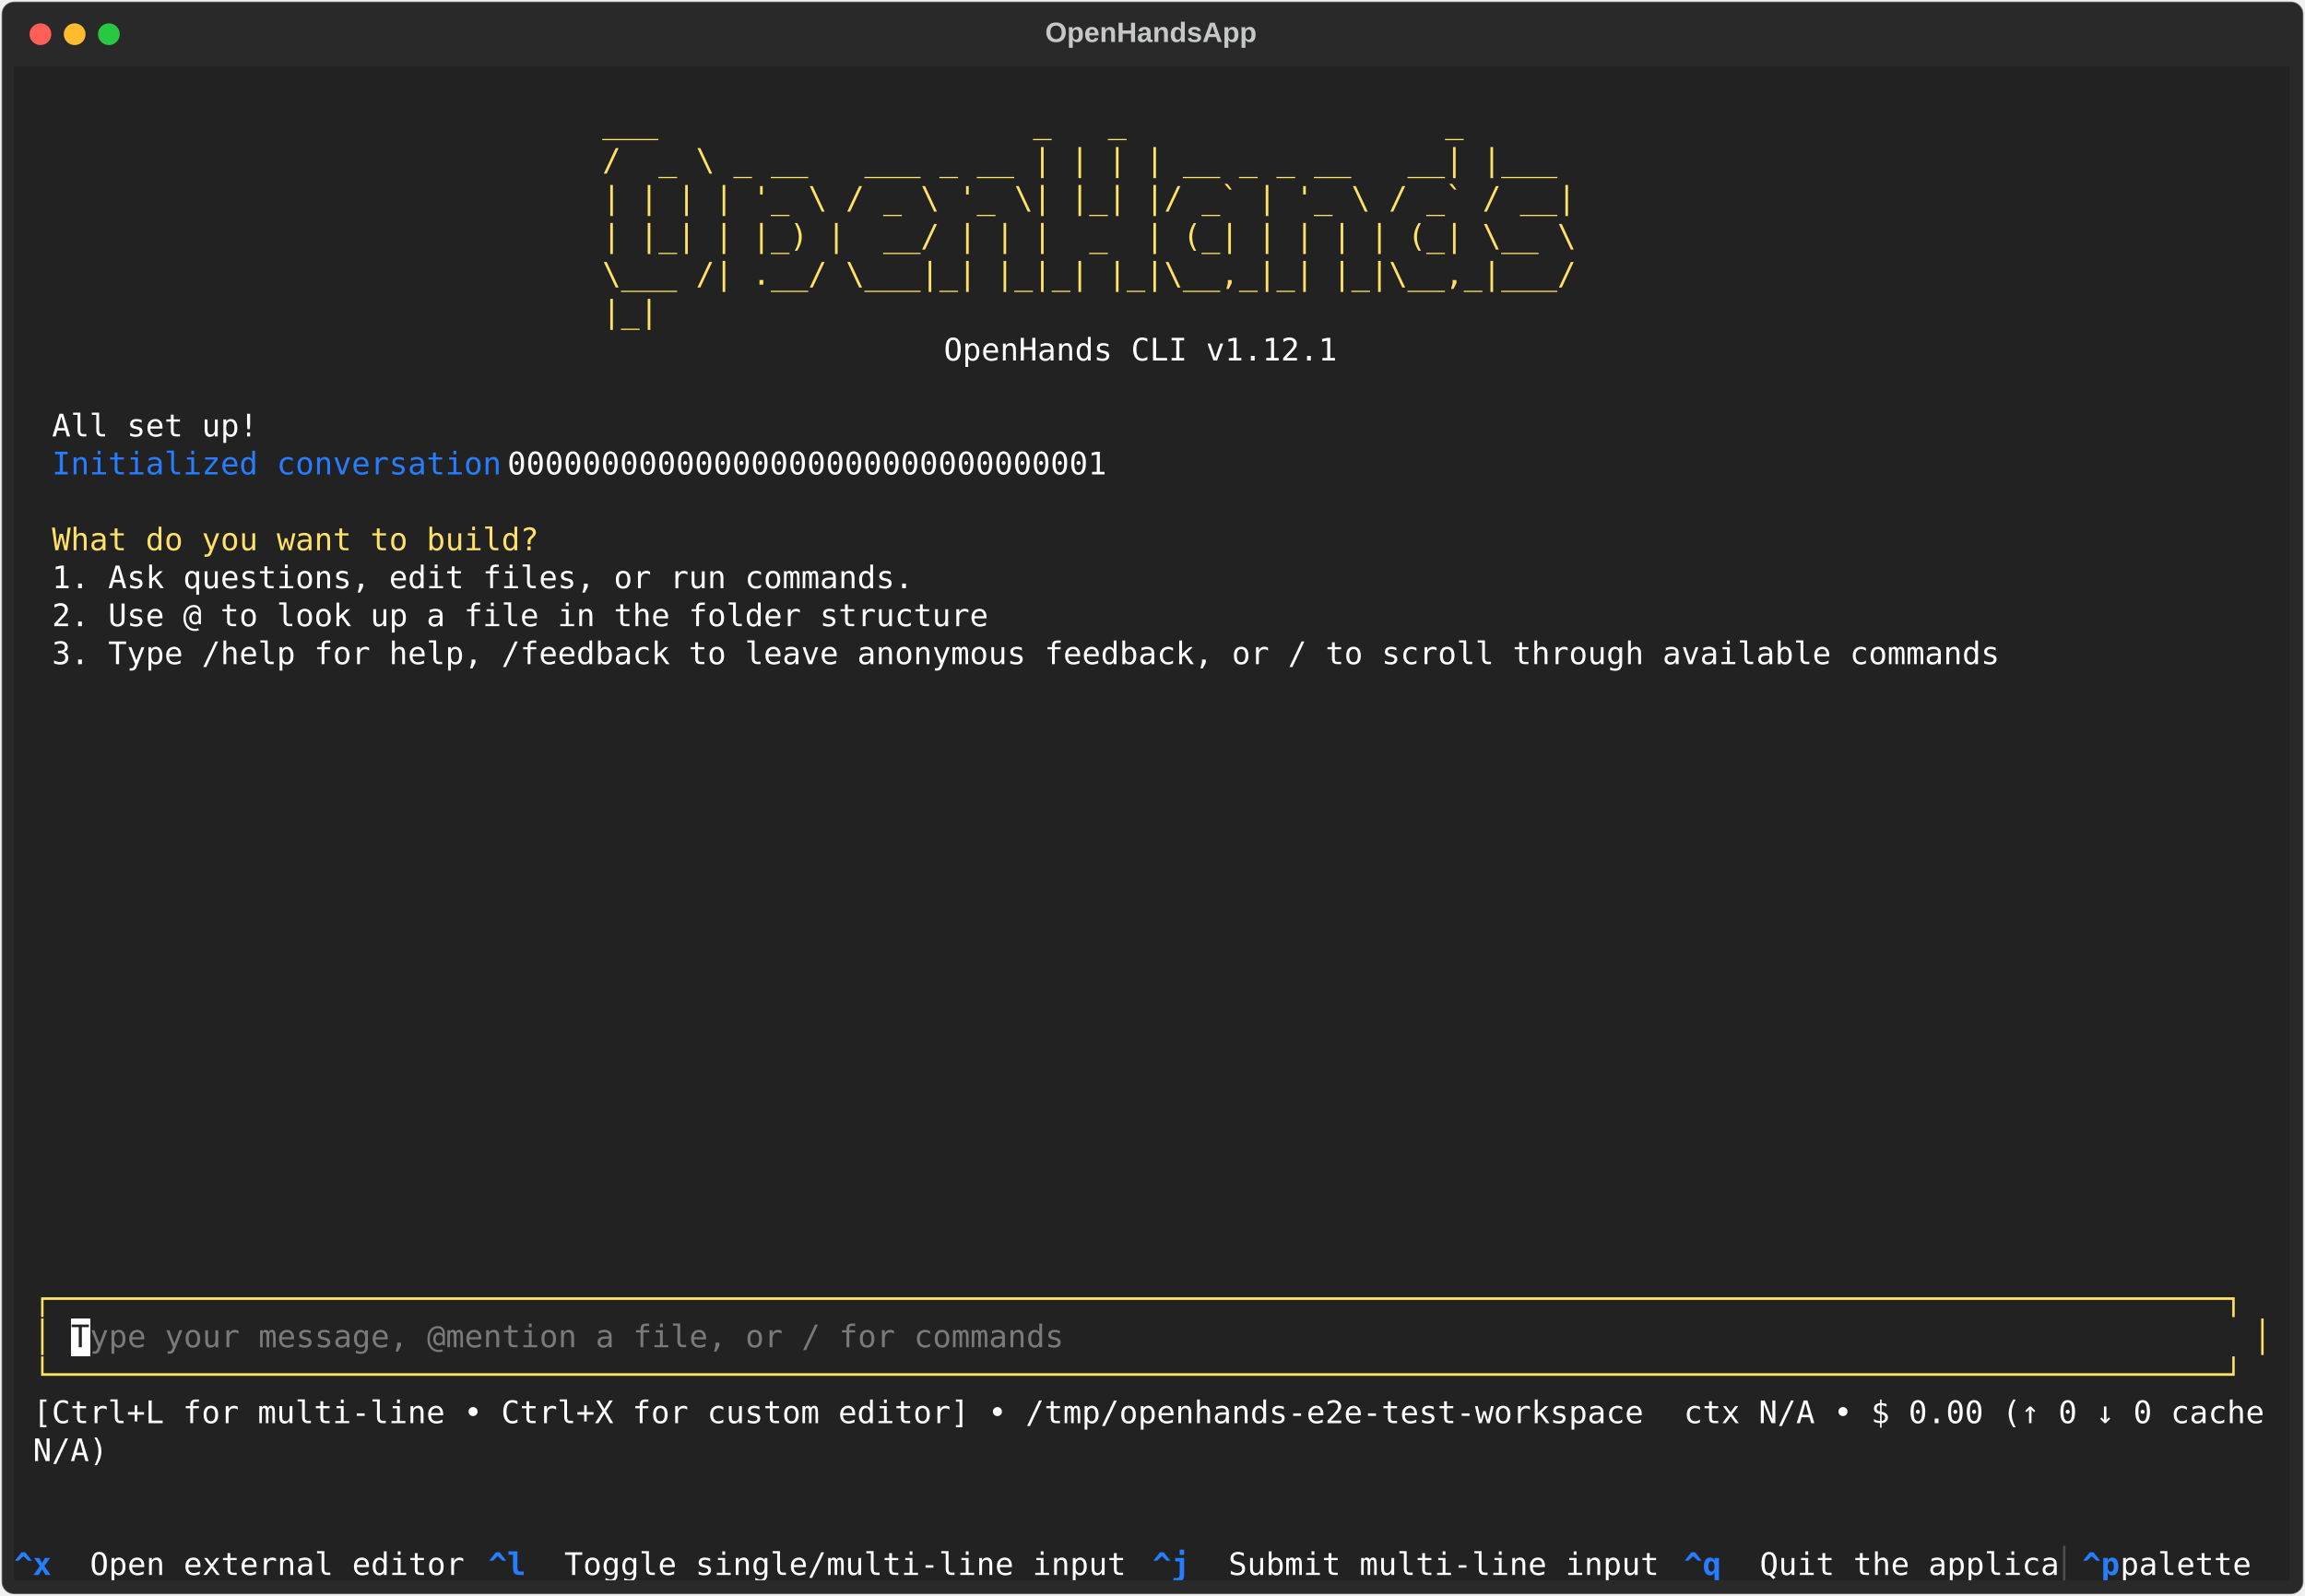
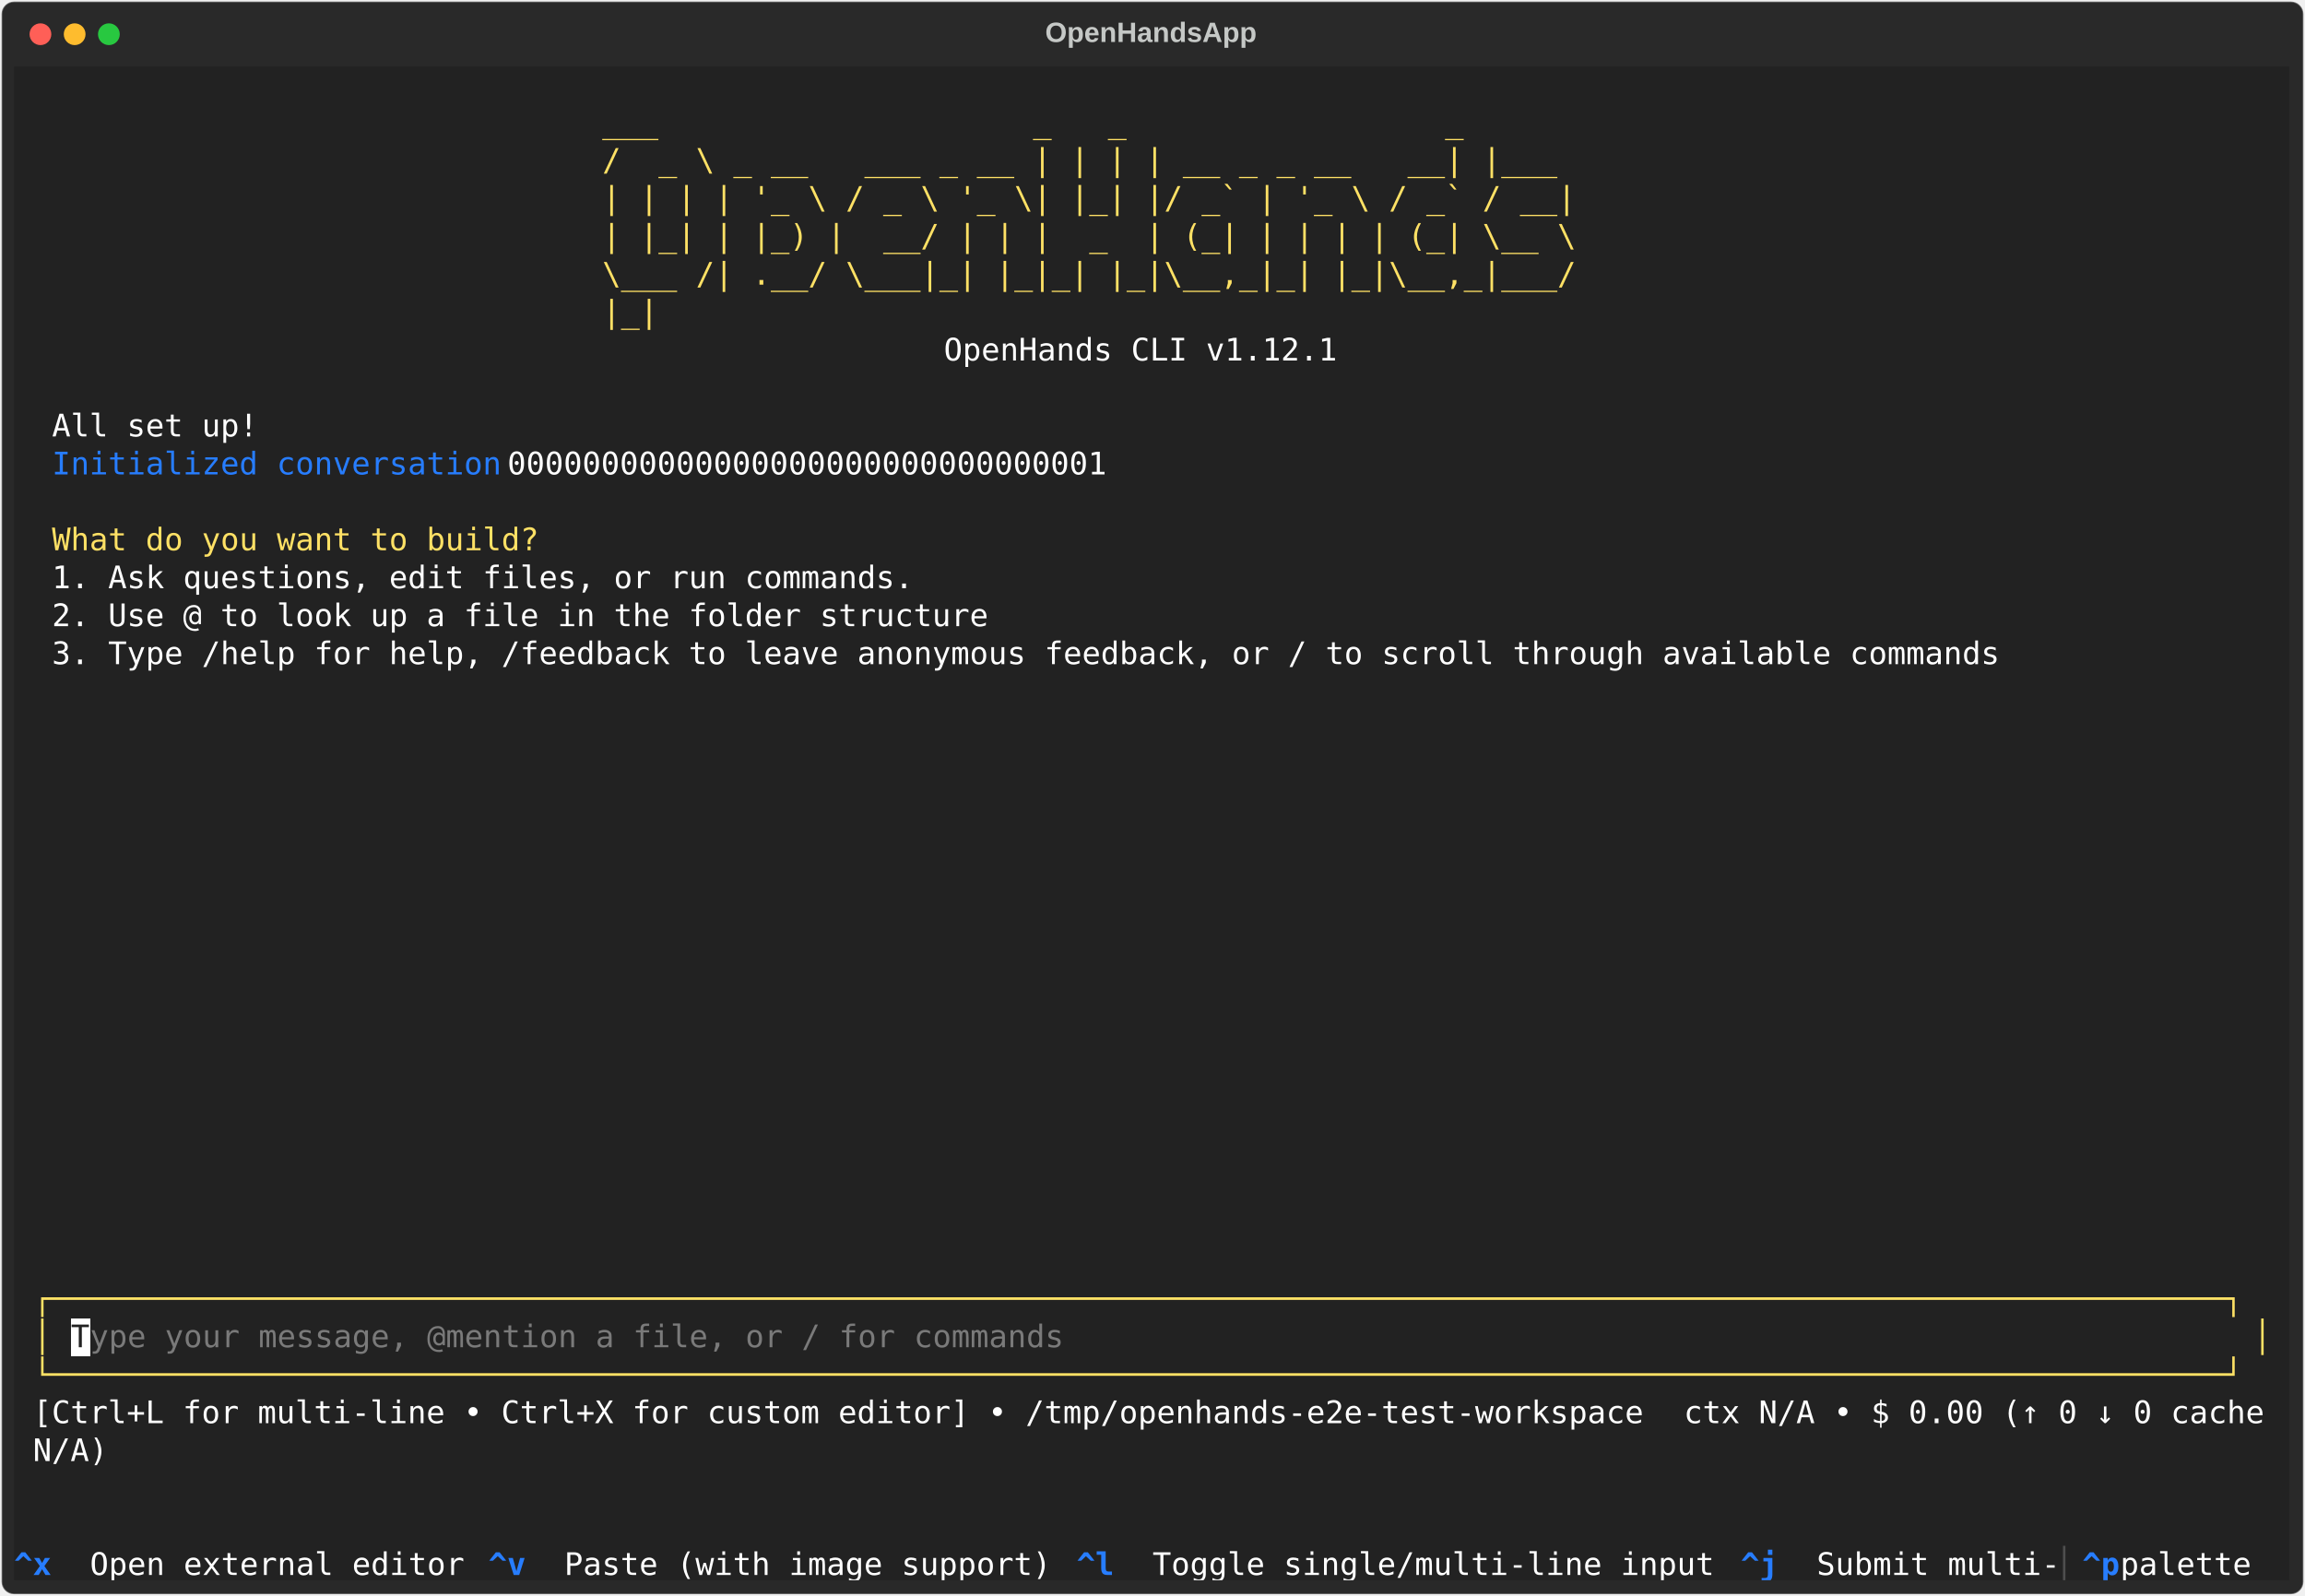
<svg xmlns="http://www.w3.org/2000/svg" class="rich-terminal" viewBox="0 0 1482 1026.0">
  <style>

    @font-face {
        font-family: "Fira Code";
        src: local("FiraCode-Regular"),
                url("https://cdnjs.cloudflare.com/ajax/libs/firacode/6.2.0/woff2/FiraCode-Regular.woff2") format("woff2"),
                url("https://cdnjs.cloudflare.com/ajax/libs/firacode/6.2.0/woff/FiraCode-Regular.woff") format("woff");
        font-style: normal;
        font-weight: 400;
    }
    @font-face {
        font-family: "Fira Code";
        src: local("FiraCode-Bold"),
                url("https://cdnjs.cloudflare.com/ajax/libs/firacode/6.2.0/woff2/FiraCode-Bold.woff2") format("woff2"),
                url("https://cdnjs.cloudflare.com/ajax/libs/firacode/6.2.0/woff/FiraCode-Bold.woff") format("woff");
        font-style: bold;
        font-weight: 700;
    }

    .terminal-matrix {
        font-family: Fira Code, monospace;
        font-size: 20px;
        line-height: 24.4px;
        font-variant-east-asian: full-width;
    }

    .terminal-title {
        font-size: 18px;
        font-weight: bold;
        font-family: arial;
    }

    .terminal-r1 { fill: #c5c8c6 }
.terminal-r2 { fill: #ffe165 }
.terminal-r3 { fill: #ffffff }
.terminal-r4 { fill: #277dff }
.terminal-r5 { fill: #fee165 }
.terminal-r6 { fill: #222222 }
.terminal-r7 { fill: #7a7a7a }
.terminal-r8 { fill: #277dff;font-weight: bold }
.terminal-r9 { fill: #4e4e4e }
    </style>
  <defs>
    <clipPath id="terminal-clip-terminal">
      <rect x="0" y="0" width="1463.0" height="975.0" />
    </clipPath>
    <clipPath id="terminal-line-0">
      <rect x="0" y="1.5" width="1464" height="24.65" />
    </clipPath>
    <clipPath id="terminal-line-1">
      <rect x="0" y="25.9" width="1464" height="24.65" />
    </clipPath>
    <clipPath id="terminal-line-2">
      <rect x="0" y="50.3" width="1464" height="24.65" />
    </clipPath>
    <clipPath id="terminal-line-3">
      <rect x="0" y="74.7" width="1464" height="24.65" />
    </clipPath>
    <clipPath id="terminal-line-4">
      <rect x="0" y="99.1" width="1464" height="24.65" />
    </clipPath>
    <clipPath id="terminal-line-5">
      <rect x="0" y="123.5" width="1464" height="24.65" />
    </clipPath>
    <clipPath id="terminal-line-6">
      <rect x="0" y="147.9" width="1464" height="24.65" />
    </clipPath>
    <clipPath id="terminal-line-7">
      <rect x="0" y="172.3" width="1464" height="24.65" />
    </clipPath>
    <clipPath id="terminal-line-8">
      <rect x="0" y="196.7" width="1464" height="24.65" />
    </clipPath>
    <clipPath id="terminal-line-9">
      <rect x="0" y="221.1" width="1464" height="24.65" />
    </clipPath>
    <clipPath id="terminal-line-10">
      <rect x="0" y="245.5" width="1464" height="24.65" />
    </clipPath>
    <clipPath id="terminal-line-11">
      <rect x="0" y="269.9" width="1464" height="24.65" />
    </clipPath>
    <clipPath id="terminal-line-12">
      <rect x="0" y="294.3" width="1464" height="24.65" />
    </clipPath>
    <clipPath id="terminal-line-13">
      <rect x="0" y="318.7" width="1464" height="24.65" />
    </clipPath>
    <clipPath id="terminal-line-14">
      <rect x="0" y="343.1" width="1464" height="24.65" />
    </clipPath>
    <clipPath id="terminal-line-15">
      <rect x="0" y="367.5" width="1464" height="24.65" />
    </clipPath>
    <clipPath id="terminal-line-16">
      <rect x="0" y="391.9" width="1464" height="24.65" />
    </clipPath>
    <clipPath id="terminal-line-17">
      <rect x="0" y="416.3" width="1464" height="24.65" />
    </clipPath>
    <clipPath id="terminal-line-18">
      <rect x="0" y="440.7" width="1464" height="24.65" />
    </clipPath>
    <clipPath id="terminal-line-19">
      <rect x="0" y="465.1" width="1464" height="24.65" />
    </clipPath>
    <clipPath id="terminal-line-20">
      <rect x="0" y="489.5" width="1464" height="24.65" />
    </clipPath>
    <clipPath id="terminal-line-21">
      <rect x="0" y="513.9" width="1464" height="24.65" />
    </clipPath>
    <clipPath id="terminal-line-22">
      <rect x="0" y="538.3" width="1464" height="24.65" />
    </clipPath>
    <clipPath id="terminal-line-23">
      <rect x="0" y="562.7" width="1464" height="24.65" />
    </clipPath>
    <clipPath id="terminal-line-24">
      <rect x="0" y="587.1" width="1464" height="24.65" />
    </clipPath>
    <clipPath id="terminal-line-25">
      <rect x="0" y="611.5" width="1464" height="24.65" />
    </clipPath>
    <clipPath id="terminal-line-26">
      <rect x="0" y="635.9" width="1464" height="24.65" />
    </clipPath>
    <clipPath id="terminal-line-27">
      <rect x="0" y="660.3" width="1464" height="24.65" />
    </clipPath>
    <clipPath id="terminal-line-28">
      <rect x="0" y="684.7" width="1464" height="24.65" />
    </clipPath>
    <clipPath id="terminal-line-29">
      <rect x="0" y="709.1" width="1464" height="24.65" />
    </clipPath>
    <clipPath id="terminal-line-30">
      <rect x="0" y="733.5" width="1464" height="24.65" />
    </clipPath>
    <clipPath id="terminal-line-31">
      <rect x="0" y="757.9" width="1464" height="24.65" />
    </clipPath>
    <clipPath id="terminal-line-32">
      <rect x="0" y="782.3" width="1464" height="24.65" />
    </clipPath>
    <clipPath id="terminal-line-33">
      <rect x="0" y="806.7" width="1464" height="24.65" />
    </clipPath>
    <clipPath id="terminal-line-34">
      <rect x="0" y="831.1" width="1464" height="24.65" />
    </clipPath>
    <clipPath id="terminal-line-35">
      <rect x="0" y="855.5" width="1464" height="24.65" />
    </clipPath>
    <clipPath id="terminal-line-36">
      <rect x="0" y="879.9" width="1464" height="24.65" />
    </clipPath>
    <clipPath id="terminal-line-37">
      <rect x="0" y="904.3" width="1464" height="24.65" />
    </clipPath>
    <clipPath id="terminal-line-38">
      <rect x="0" y="928.7" width="1464" height="24.65" />
    </clipPath>
  </defs>
  <rect fill="#292929" stroke="rgba(255,255,255,0.35)" stroke-width="1" x="1" y="1" width="1480" height="1024" rx="8" />
  <text class="terminal-title" fill="#c5c8c6" text-anchor="middle" x="740" y="27">OpenHandsApp</text>
  <g transform="translate(26,22)">
    <circle cx="0" cy="0" r="7" fill="#ff5f57" />
    <circle cx="22" cy="0" r="7" fill="#febc2e" />
    <circle cx="44" cy="0" r="7" fill="#28c840" />
  </g>
  <g transform="translate(9, 41)" clip-path="url(#terminal-clip-terminal)">
    <rect fill="#222222" x="0" y="1.5" width="1464" height="24.65" shape-rendering="crispEdges" />
    <rect fill="#222222" x="0" y="25.9" width="378.2" height="24.65" shape-rendering="crispEdges" />
    <rect fill="#222222" x="378.2" y="25.9" width="695.4" height="24.65" shape-rendering="crispEdges" />
    <rect fill="#222222" x="1073.6" y="25.9" width="390.4" height="24.65" shape-rendering="crispEdges" />
    <rect fill="#222222" x="0" y="50.3" width="378.2" height="24.65" shape-rendering="crispEdges" />
    <rect fill="#222222" x="378.2" y="50.3" width="695.4" height="24.65" shape-rendering="crispEdges" />
    <rect fill="#222222" x="1073.6" y="50.3" width="390.4" height="24.65" shape-rendering="crispEdges" />
    <rect fill="#222222" x="0" y="74.7" width="378.2" height="24.65" shape-rendering="crispEdges" />
    <rect fill="#222222" x="378.2" y="74.7" width="695.4" height="24.65" shape-rendering="crispEdges" />
    <rect fill="#222222" x="1073.6" y="74.7" width="390.4" height="24.65" shape-rendering="crispEdges" />
    <rect fill="#222222" x="0" y="99.1" width="378.2" height="24.65" shape-rendering="crispEdges" />
    <rect fill="#222222" x="378.2" y="99.1" width="695.4" height="24.65" shape-rendering="crispEdges" />
    <rect fill="#222222" x="1073.6" y="99.1" width="390.4" height="24.65" shape-rendering="crispEdges" />
    <rect fill="#222222" x="0" y="123.5" width="378.2" height="24.65" shape-rendering="crispEdges" />
    <rect fill="#222222" x="378.2" y="123.5" width="695.4" height="24.65" shape-rendering="crispEdges" />
    <rect fill="#222222" x="1073.6" y="123.5" width="390.4" height="24.65" shape-rendering="crispEdges" />
    <rect fill="#222222" x="0" y="147.9" width="378.2" height="24.65" shape-rendering="crispEdges" />
    <rect fill="#222222" x="378.2" y="147.9" width="695.4" height="24.65" shape-rendering="crispEdges" />
    <rect fill="#222222" x="1073.6" y="147.9" width="390.4" height="24.65" shape-rendering="crispEdges" />
    <rect fill="#222222" x="0" y="172.3" width="597.8" height="24.65" shape-rendering="crispEdges" />
    <rect fill="#222222" x="597.8" y="172.3" width="256.2" height="24.65" shape-rendering="crispEdges" />
    <rect fill="#222222" x="854" y="172.3" width="610" height="24.65" shape-rendering="crispEdges" />
    <rect fill="#222222" x="0" y="196.7" width="1464" height="24.65" shape-rendering="crispEdges" />
    <rect fill="#222222" x="0" y="221.1" width="24.4" height="24.65" shape-rendering="crispEdges" />
    <rect fill="#222222" x="24.4" y="221.1" width="134.2" height="24.65" shape-rendering="crispEdges" />
    <rect fill="#222222" x="158.6" y="221.1" width="1305.4" height="24.65" shape-rendering="crispEdges" />
    <rect fill="#222222" x="0" y="245.5" width="24.4" height="24.65" shape-rendering="crispEdges" />
    <rect fill="#222222" x="24.4" y="245.5" width="292.8" height="24.65" shape-rendering="crispEdges" />
    <rect fill="#222222" x="317.2" y="245.5" width="402.6" height="24.65" shape-rendering="crispEdges" />
    <rect fill="#222222" x="719.8" y="245.5" width="744.2" height="24.65" shape-rendering="crispEdges" />
    <rect fill="#222222" x="0" y="269.9" width="1464" height="24.65" shape-rendering="crispEdges" />
    <rect fill="#222222" x="0" y="294.3" width="24.4" height="24.65" shape-rendering="crispEdges" />
    <rect fill="#222222" x="24.4" y="294.3" width="317.2" height="24.65" shape-rendering="crispEdges" />
    <rect fill="#222222" x="341.6" y="294.3" width="1122.4" height="24.65" shape-rendering="crispEdges" />
    <rect fill="#222222" x="0" y="318.7" width="24.4" height="24.65" shape-rendering="crispEdges" />
    <rect fill="#222222" x="24.4" y="318.7" width="561.2" height="24.65" shape-rendering="crispEdges" />
    <rect fill="#222222" x="585.6" y="318.7" width="878.4" height="24.65" shape-rendering="crispEdges" />
    <rect fill="#222222" x="0" y="343.1" width="24.4" height="24.65" shape-rendering="crispEdges" />
    <rect fill="#222222" x="24.4" y="343.1" width="610" height="24.65" shape-rendering="crispEdges" />
    <rect fill="#222222" x="634.4" y="343.1" width="829.6" height="24.65" shape-rendering="crispEdges" />
    <rect fill="#222222" x="0" y="367.5" width="24.4" height="24.65" shape-rendering="crispEdges" />
    <rect fill="#222222" x="24.4" y="367.5" width="1268.8" height="24.65" shape-rendering="crispEdges" />
    <rect fill="#222222" x="1293.2" y="367.5" width="170.8" height="24.65" shape-rendering="crispEdges" />
    <rect fill="#222222" x="0" y="391.9" width="1464" height="24.65" shape-rendering="crispEdges" />
    <rect fill="#222222" x="0" y="416.3" width="1464" height="24.65" shape-rendering="crispEdges" />
    <rect fill="#222222" x="0" y="440.7" width="1464" height="24.65" shape-rendering="crispEdges" />
    <rect fill="#222222" x="0" y="465.1" width="1464" height="24.65" shape-rendering="crispEdges" />
    <rect fill="#222222" x="0" y="489.5" width="1464" height="24.65" shape-rendering="crispEdges" />
    <rect fill="#222222" x="0" y="513.9" width="1464" height="24.65" shape-rendering="crispEdges" />
    <rect fill="#222222" x="0" y="538.3" width="1464" height="24.65" shape-rendering="crispEdges" />
    <rect fill="#222222" x="0" y="562.7" width="1464" height="24.65" shape-rendering="crispEdges" />
    <rect fill="#222222" x="0" y="587.1" width="1464" height="24.65" shape-rendering="crispEdges" />
    <rect fill="#222222" x="0" y="611.5" width="1464" height="24.65" shape-rendering="crispEdges" />
    <rect fill="#222222" x="0" y="635.9" width="1464" height="24.65" shape-rendering="crispEdges" />
    <rect fill="#222222" x="0" y="660.3" width="1464" height="24.65" shape-rendering="crispEdges" />
    <rect fill="#222222" x="0" y="684.7" width="1464" height="24.65" shape-rendering="crispEdges" />
    <rect fill="#222222" x="0" y="709.1" width="1464" height="24.65" shape-rendering="crispEdges" />
    <rect fill="#222222" x="0" y="733.5" width="1464" height="24.65" shape-rendering="crispEdges" />
    <rect fill="#222222" x="0" y="757.9" width="12.2" height="24.65" shape-rendering="crispEdges" />
    <rect fill="#222222" x="12.2" y="757.9" width="12.2" height="24.65" shape-rendering="crispEdges" />
    <rect fill="#222222" x="24.4" y="757.9" width="1439.6" height="24.65" shape-rendering="crispEdges" />
    <rect fill="#222222" x="0" y="782.3" width="12.2" height="24.65" shape-rendering="crispEdges" />
    <rect fill="#222222" x="12.2" y="782.3" width="1439.6" height="24.65" shape-rendering="crispEdges" />
    <rect fill="#222222" x="1451.8" y="782.3" width="12.2" height="24.65" shape-rendering="crispEdges" />
    <rect fill="#222222" x="0" y="806.7" width="12.2" height="24.65" shape-rendering="crispEdges" />
    <rect fill="#222222" x="12.2" y="806.7" width="12.2" height="24.65" shape-rendering="crispEdges" />
    <rect fill="#222222" x="24.4" y="806.7" width="12.2" height="24.65" shape-rendering="crispEdges" />
    <rect fill="#ffffff" x="36.6" y="806.7" width="12.2" height="24.65" shape-rendering="crispEdges" />
    <rect fill="#222222" x="48.8" y="806.7" width="634.4" height="24.65" shape-rendering="crispEdges" />
    <rect fill="#222222" x="683.2" y="806.7" width="756.4" height="24.65" shape-rendering="crispEdges" />
    <rect fill="#222222" x="1439.6" y="806.7" width="12.2" height="24.65" shape-rendering="crispEdges" />
    <rect fill="#222222" x="1451.8" y="806.7" width="12.2" height="24.65" shape-rendering="crispEdges" />
    <rect fill="#222222" x="0" y="831.1" width="12.2" height="24.65" shape-rendering="crispEdges" />
    <rect fill="#222222" x="12.2" y="831.1" width="1439.6" height="24.65" shape-rendering="crispEdges" />
    <rect fill="#222222" x="1451.8" y="831.1" width="12.2" height="24.65" shape-rendering="crispEdges" />
    <rect fill="#222222" x="0" y="855.5" width="12.2" height="24.65" shape-rendering="crispEdges" />
    <rect fill="#222222" x="12.2" y="855.5" width="1061.4" height="24.65" shape-rendering="crispEdges" />
    <rect fill="#222222" x="1073.6" y="855.5" width="378.2" height="24.65" shape-rendering="crispEdges" />
    <rect fill="#222222" x="1451.8" y="855.5" width="12.2" height="24.65" shape-rendering="crispEdges" />
    <rect fill="#222222" x="0" y="879.9" width="12.2" height="24.65" shape-rendering="crispEdges" />
    <rect fill="#222222" x="12.2" y="879.9" width="48.8" height="24.65" shape-rendering="crispEdges" />
    <rect fill="#222222" x="61" y="879.9" width="1403" height="24.65" shape-rendering="crispEdges" />
    <rect fill="#222222" x="0" y="904.3" width="1464" height="24.65" shape-rendering="crispEdges" />
    <rect fill="#222222" x="0" y="928.7" width="1464" height="24.65" shape-rendering="crispEdges" />
    <rect fill="#222222" x="0" y="953.1" width="48.8" height="24.65" shape-rendering="crispEdges" />
    <rect fill="#222222" x="48.8" y="953.1" width="256.2" height="24.65" shape-rendering="crispEdges" />
    <rect fill="#222222" x="305" y="953.1" width="48.8" height="24.65" shape-rendering="crispEdges" />
-     <rect fill="#222222" x="353.8" y="953.1" width="378.2" height="24.65" shape-rendering="crispEdges" />
-     <rect fill="#222222" x="732" y="953.1" width="48.8" height="24.65" shape-rendering="crispEdges" />
-     <rect fill="#222222" x="780.8" y="953.1" width="292.8" height="24.65" shape-rendering="crispEdges" />
-     <rect fill="#222222" x="1073.6" y="953.1" width="48.8" height="24.65" shape-rendering="crispEdges" />
-     <rect fill="#222222" x="1122.4" y="953.1" width="195.2" height="24.65" shape-rendering="crispEdges" />
+     <rect fill="#222222" x="353.8" y="953.1" width="329.4" height="24.65" shape-rendering="crispEdges" />
+     <rect fill="#222222" x="683.2" y="953.1" width="48.8" height="24.65" shape-rendering="crispEdges" />
+     <rect fill="#222222" x="732" y="953.1" width="378.2" height="24.65" shape-rendering="crispEdges" />
+     <rect fill="#222222" x="1110.2" y="953.1" width="48.8" height="24.65" shape-rendering="crispEdges" />
+     <rect fill="#222222" x="1159" y="953.1" width="158.6" height="24.65" shape-rendering="crispEdges" />
    <rect fill="#222222" x="1317.6" y="953.1" width="12.2" height="24.65" shape-rendering="crispEdges" />
    <rect fill="#222222" x="1329.8" y="953.1" width="24.4" height="24.65" shape-rendering="crispEdges" />
    <rect fill="#222222" x="1354.2" y="953.1" width="97.6" height="24.65" shape-rendering="crispEdges" />
    <rect fill="#222222" x="1451.8" y="953.1" width="12.2" height="24.65" shape-rendering="crispEdges" />
    <g class="terminal-matrix">
      <text class="terminal-r1" x="1464" y="20" textLength="12.2" clip-path="url(#terminal-line-0)">
</text>
      <text class="terminal-r2" x="378.2" y="44.4" textLength="695.4" clip-path="url(#terminal-line-1)">     ___                    _   _                 _      </text>
      <text class="terminal-r1" x="1464" y="44.4" textLength="12.2" clip-path="url(#terminal-line-1)">
</text>
      <text class="terminal-r2" x="378.2" y="68.8" textLength="695.4" clip-path="url(#terminal-line-2)">    /  _ \ _ __   ___ _ __ | | | | __ _ _ __   __| |___  </text>
      <text class="terminal-r1" x="1464" y="68.8" textLength="12.2" clip-path="url(#terminal-line-2)">
</text>
      <text class="terminal-r2" x="378.2" y="93.2" textLength="695.4" clip-path="url(#terminal-line-3)">    | | | | '_ \ / _ \ '_ \| |_| |/ _` | '_ \ / _` / __| </text>
      <text class="terminal-r1" x="1464" y="93.2" textLength="12.2" clip-path="url(#terminal-line-3)">
</text>
      <text class="terminal-r2" x="378.2" y="117.6" textLength="695.4" clip-path="url(#terminal-line-4)">    | |_| | |_) |  __/ | | |  _  | (_| | | | | (_| \__ \ </text>
      <text class="terminal-r1" x="1464" y="117.6" textLength="12.2" clip-path="url(#terminal-line-4)">
</text>
      <text class="terminal-r2" x="378.2" y="142" textLength="695.4" clip-path="url(#terminal-line-5)">    \___ /| .__/ \___|_| |_|_| |_|\__,_|_| |_|\__,_|___/ </text>
      <text class="terminal-r1" x="1464" y="142" textLength="12.2" clip-path="url(#terminal-line-5)">
</text>
      <text class="terminal-r2" x="378.2" y="166.4" textLength="695.4" clip-path="url(#terminal-line-6)">          |_|                                            </text>
      <text class="terminal-r1" x="1464" y="166.4" textLength="12.2" clip-path="url(#terminal-line-6)">
</text>
      <text class="terminal-r3" x="597.8" y="190.8" textLength="256.2" clip-path="url(#terminal-line-7)">OpenHands CLI v1.12.1</text>
      <text class="terminal-r1" x="1464" y="190.8" textLength="12.2" clip-path="url(#terminal-line-7)">
</text>
      <text class="terminal-r1" x="1464" y="215.2" textLength="12.2" clip-path="url(#terminal-line-8)">
</text>
      <text class="terminal-r3" x="24.4" y="239.6" textLength="134.2" clip-path="url(#terminal-line-9)">All set up!</text>
      <text class="terminal-r1" x="1464" y="239.6" textLength="12.2" clip-path="url(#terminal-line-9)">
</text>
      <text class="terminal-r4" x="24.4" y="264" textLength="292.8" clip-path="url(#terminal-line-10)">Initialized conversation</text>
      <text class="terminal-r3" x="317.2" y="264" textLength="402.6" clip-path="url(#terminal-line-10)"> 00000000000000000000000000000001</text>
      <text class="terminal-r1" x="1464" y="264" textLength="12.2" clip-path="url(#terminal-line-10)">
</text>
      <text class="terminal-r1" x="1464" y="288.4" textLength="12.2" clip-path="url(#terminal-line-11)">
</text>
      <text class="terminal-r2" x="24.4" y="312.8" textLength="317.2" clip-path="url(#terminal-line-12)">What do you want to build?</text>
      <text class="terminal-r1" x="1464" y="312.8" textLength="12.2" clip-path="url(#terminal-line-12)">
</text>
      <text class="terminal-r3" x="24.4" y="337.2" textLength="561.2" clip-path="url(#terminal-line-13)">1. Ask questions, edit files, or run commands.</text>
      <text class="terminal-r1" x="1464" y="337.2" textLength="12.2" clip-path="url(#terminal-line-13)">
</text>
      <text class="terminal-r3" x="24.4" y="361.6" textLength="610" clip-path="url(#terminal-line-14)">2. Use @ to look up a file in the folder structure</text>
      <text class="terminal-r1" x="1464" y="361.6" textLength="12.2" clip-path="url(#terminal-line-14)">
</text>
      <text class="terminal-r3" x="24.4" y="386" textLength="1268.8" clip-path="url(#terminal-line-15)">3. Type /help for help, /feedback to leave anonymous feedback, or / to scroll through available commands</text>
      <text class="terminal-r1" x="1464" y="386" textLength="12.2" clip-path="url(#terminal-line-15)">
</text>
      <text class="terminal-r1" x="1464" y="410.4" textLength="12.2" clip-path="url(#terminal-line-16)">
</text>
      <text class="terminal-r1" x="1464" y="434.8" textLength="12.2" clip-path="url(#terminal-line-17)">
</text>
      <text class="terminal-r1" x="1464" y="459.2" textLength="12.2" clip-path="url(#terminal-line-18)">
</text>
      <text class="terminal-r1" x="1464" y="483.6" textLength="12.2" clip-path="url(#terminal-line-19)">
</text>
      <text class="terminal-r1" x="1464" y="508" textLength="12.2" clip-path="url(#terminal-line-20)">
</text>
      <text class="terminal-r1" x="1464" y="532.4" textLength="12.2" clip-path="url(#terminal-line-21)">
</text>
      <text class="terminal-r1" x="1464" y="556.8" textLength="12.2" clip-path="url(#terminal-line-22)">
</text>
      <text class="terminal-r1" x="1464" y="581.2" textLength="12.2" clip-path="url(#terminal-line-23)">
</text>
      <text class="terminal-r1" x="1464" y="605.6" textLength="12.2" clip-path="url(#terminal-line-24)">
</text>
      <text class="terminal-r1" x="1464" y="630" textLength="12.2" clip-path="url(#terminal-line-25)">
</text>
      <text class="terminal-r1" x="1464" y="654.4" textLength="12.2" clip-path="url(#terminal-line-26)">
</text>
      <text class="terminal-r1" x="1464" y="678.8" textLength="12.2" clip-path="url(#terminal-line-27)">
</text>
      <text class="terminal-r1" x="1464" y="703.2" textLength="12.2" clip-path="url(#terminal-line-28)">
</text>
      <text class="terminal-r1" x="1464" y="727.6" textLength="12.2" clip-path="url(#terminal-line-29)">
</text>
      <text class="terminal-r1" x="1464" y="752" textLength="12.2" clip-path="url(#terminal-line-30)">
</text>
      <text class="terminal-r1" x="1464" y="776.4" textLength="12.2" clip-path="url(#terminal-line-31)">
</text>
      <text class="terminal-r5" x="12.2" y="800.8" textLength="1439.6" clip-path="url(#terminal-line-32)">┌────────────────────────────────────────────────────────────────────────────────────────────────────────────────────┐</text>
      <text class="terminal-r1" x="1464" y="800.8" textLength="12.2" clip-path="url(#terminal-line-32)">
</text>
      <text class="terminal-r5" x="12.2" y="825.2" textLength="12.2" clip-path="url(#terminal-line-33)">│</text>
      <text class="terminal-r6" x="36.6" y="825.2" textLength="12.2" clip-path="url(#terminal-line-33)">T</text>
      <text class="terminal-r7" x="48.8" y="825.2" textLength="634.4" clip-path="url(#terminal-line-33)">ype your message, @mention a file, or / for commands</text>
      <text class="terminal-r5" x="1439.6" y="825.2" textLength="12.2" clip-path="url(#terminal-line-33)">│</text>
      <text class="terminal-r1" x="1464" y="825.2" textLength="12.2" clip-path="url(#terminal-line-33)">
</text>
      <text class="terminal-r5" x="12.2" y="849.6" textLength="1439.6" clip-path="url(#terminal-line-34)">└────────────────────────────────────────────────────────────────────────────────────────────────────────────────────┘</text>
      <text class="terminal-r1" x="1464" y="849.6" textLength="12.2" clip-path="url(#terminal-line-34)">
</text>
      <text class="terminal-r3" x="12.2" y="874" textLength="1061.4" clip-path="url(#terminal-line-35)">[Ctrl+L for multi-line • Ctrl+X for custom editor] • /tmp/openhands-e2e-test-workspace </text>
      <text class="terminal-r3" x="1073.6" y="874" textLength="378.2" clip-path="url(#terminal-line-35)">ctx N/A • $ 0.00 (↑ 0 ↓ 0 cache</text>
      <text class="terminal-r1" x="1464" y="874" textLength="12.2" clip-path="url(#terminal-line-35)">
</text>
      <text class="terminal-r3" x="12.2" y="898.4" textLength="48.8" clip-path="url(#terminal-line-36)">N/A)</text>
      <text class="terminal-r1" x="1464" y="898.4" textLength="12.2" clip-path="url(#terminal-line-36)">
</text>
      <text class="terminal-r1" x="1464" y="922.8" textLength="12.2" clip-path="url(#terminal-line-37)">
</text>
      <text class="terminal-r1" x="1464" y="947.2" textLength="12.2" clip-path="url(#terminal-line-38)">
</text>
      <text class="terminal-r8" x="0" y="971.6" textLength="48.8" clip-path="url(#terminal-line-39)"> ^x </text>
      <text class="terminal-r3" x="48.8" y="971.6" textLength="256.2" clip-path="url(#terminal-line-39)">Open external editor </text>
-       <text class="terminal-r8" x="305" y="971.6" textLength="48.8" clip-path="url(#terminal-line-39)"> ^l </text>
-       <text class="terminal-r3" x="353.8" y="971.6" textLength="378.2" clip-path="url(#terminal-line-39)">Toggle single/multi-line input </text>
-       <text class="terminal-r8" x="732" y="971.6" textLength="48.8" clip-path="url(#terminal-line-39)"> ^j </text>
-       <text class="terminal-r3" x="780.8" y="971.6" textLength="292.8" clip-path="url(#terminal-line-39)">Submit multi-line input </text>
-       <text class="terminal-r8" x="1073.6" y="971.6" textLength="48.8" clip-path="url(#terminal-line-39)"> ^q </text>
-       <text class="terminal-r3" x="1122.4" y="971.6" textLength="195.2" clip-path="url(#terminal-line-39)">Quit the applica</text>
+       <text class="terminal-r8" x="305" y="971.6" textLength="48.8" clip-path="url(#terminal-line-39)"> ^v </text>
+       <text class="terminal-r3" x="353.8" y="971.6" textLength="329.4" clip-path="url(#terminal-line-39)">Paste (with image support) </text>
+       <text class="terminal-r8" x="683.2" y="971.6" textLength="48.8" clip-path="url(#terminal-line-39)"> ^l </text>
+       <text class="terminal-r3" x="732" y="971.6" textLength="378.2" clip-path="url(#terminal-line-39)">Toggle single/multi-line input </text>
+       <text class="terminal-r8" x="1110.2" y="971.6" textLength="48.8" clip-path="url(#terminal-line-39)"> ^j </text>
+       <text class="terminal-r3" x="1159" y="971.6" textLength="158.6" clip-path="url(#terminal-line-39)">Submit multi-</text>
      <text class="terminal-r9" x="1317.6" y="971.6" textLength="12.2" clip-path="url(#terminal-line-39)">▏</text>
      <text class="terminal-r8" x="1329.8" y="971.6" textLength="24.4" clip-path="url(#terminal-line-39)">^p</text>
      <text class="terminal-r3" x="1354.2" y="971.6" textLength="97.6" clip-path="url(#terminal-line-39)"> palette</text>
    </g>
  </g>
</svg>
